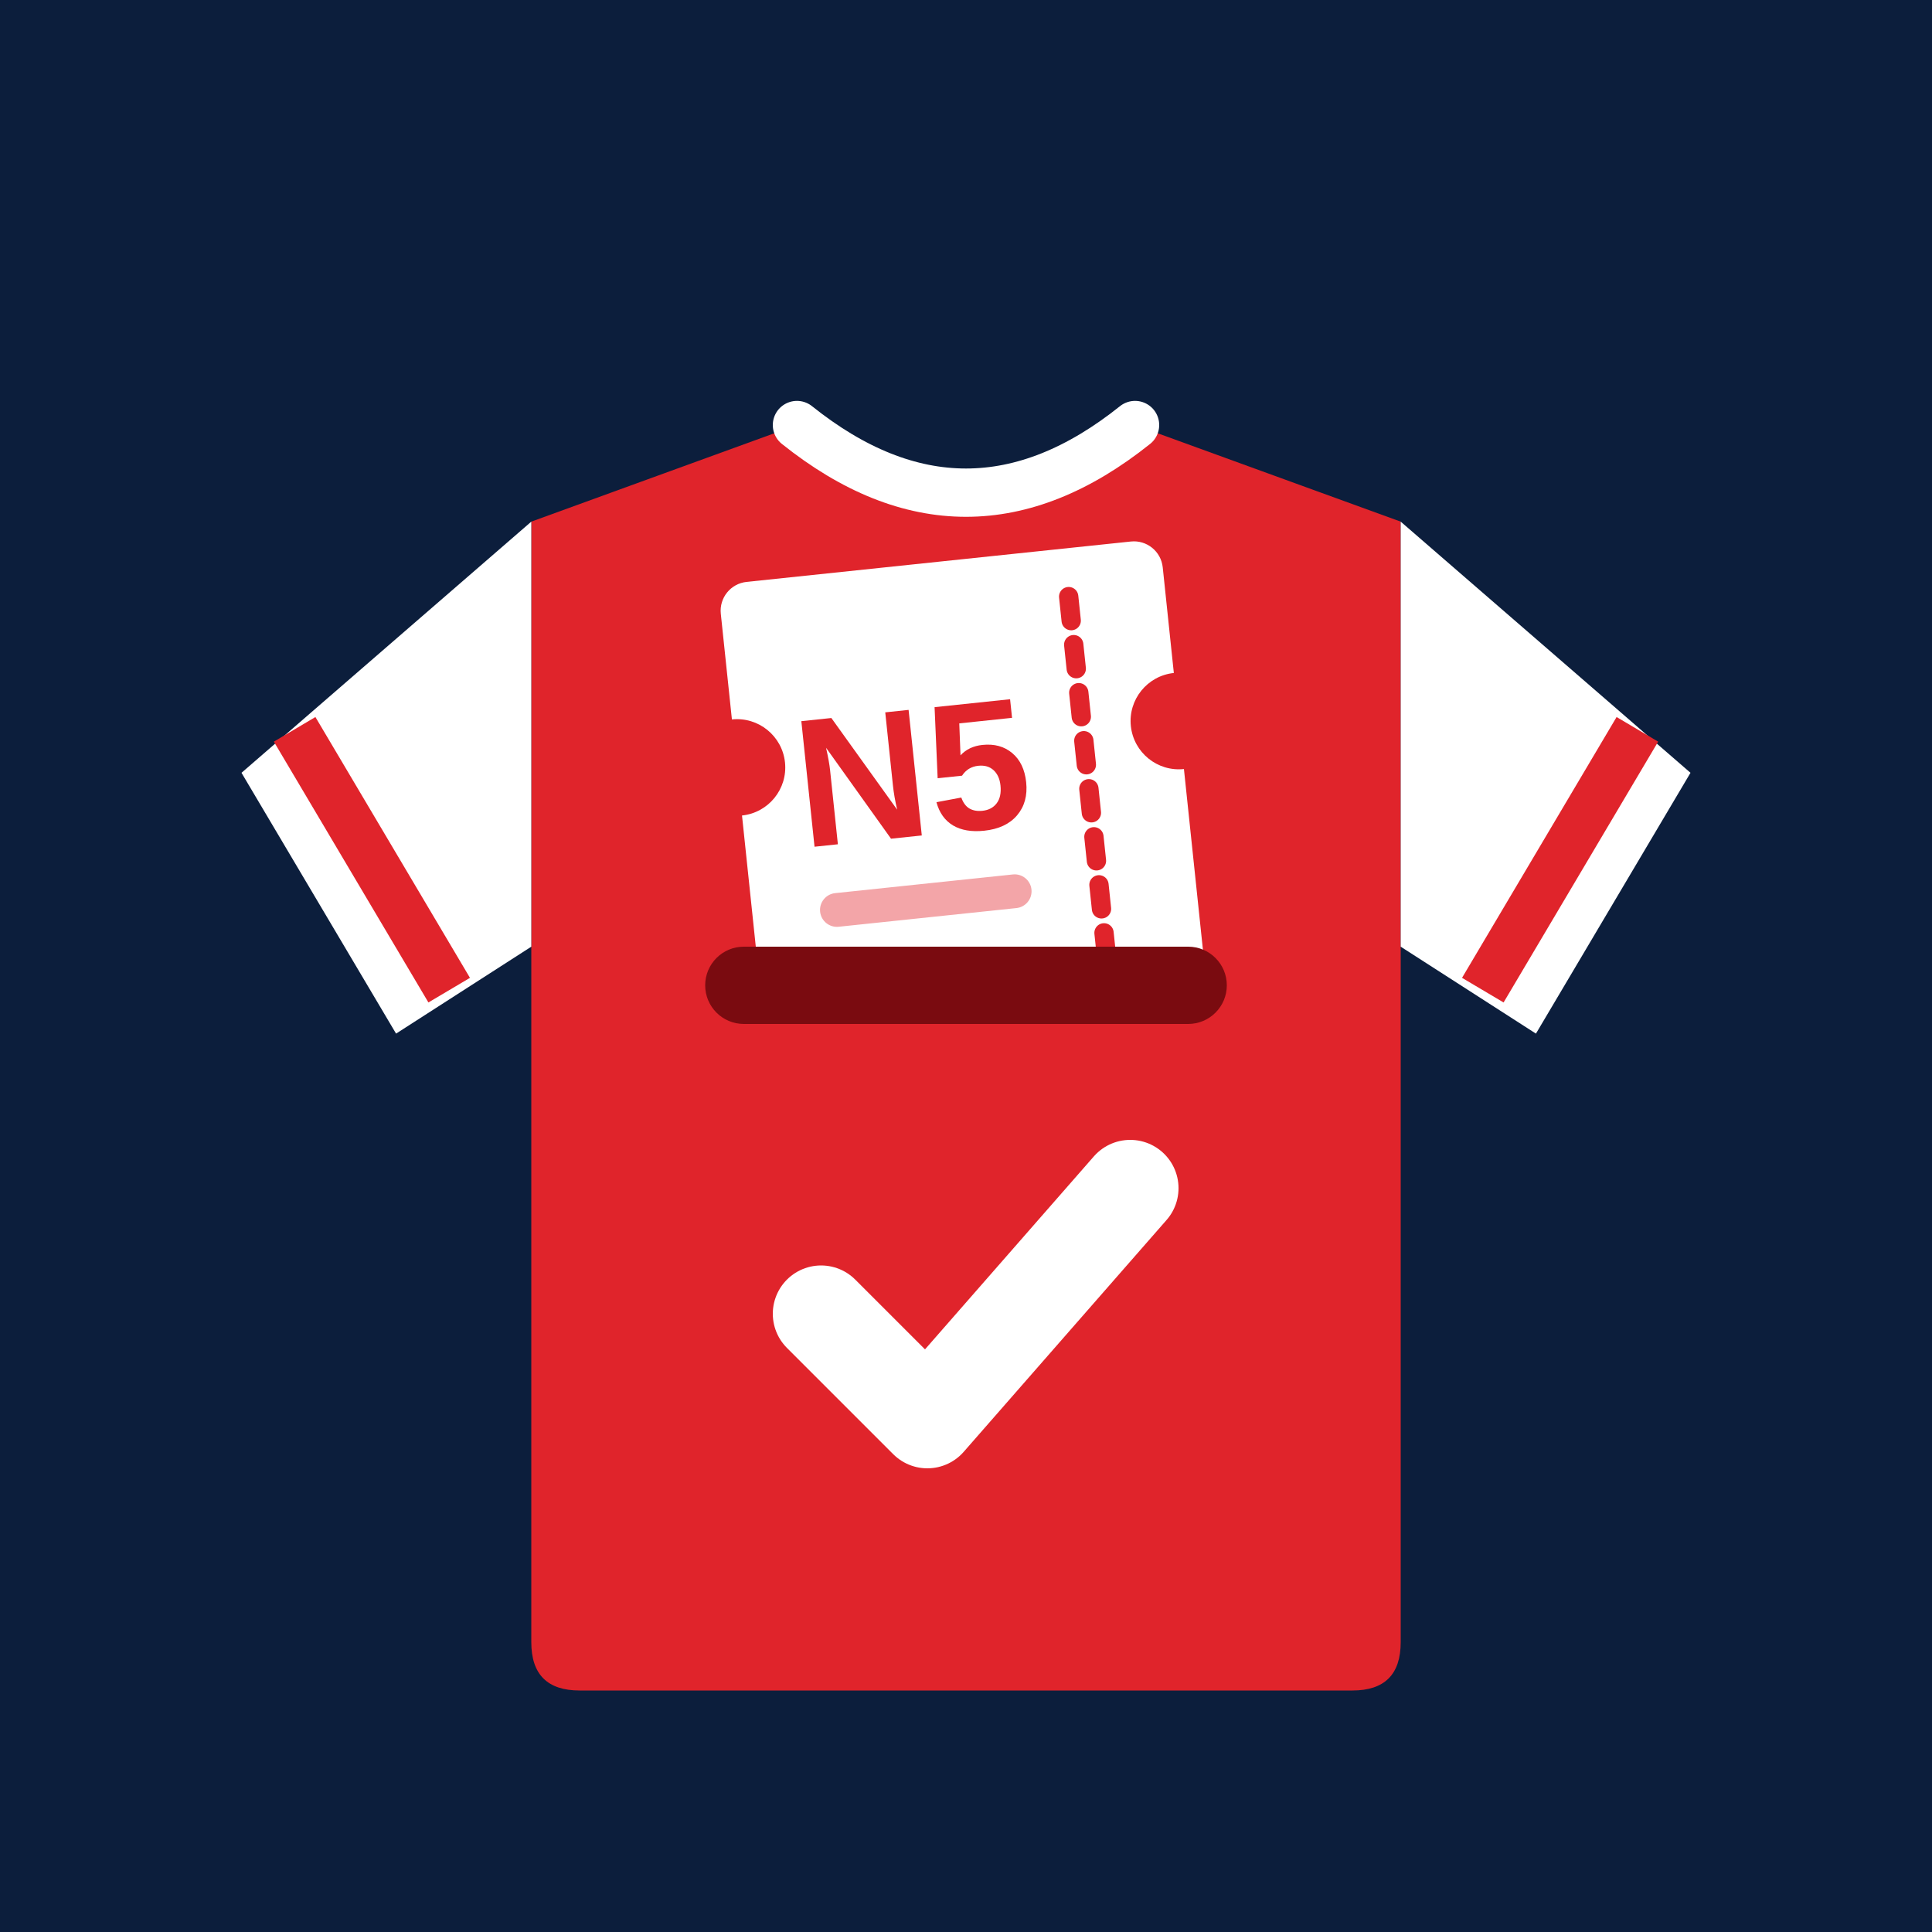
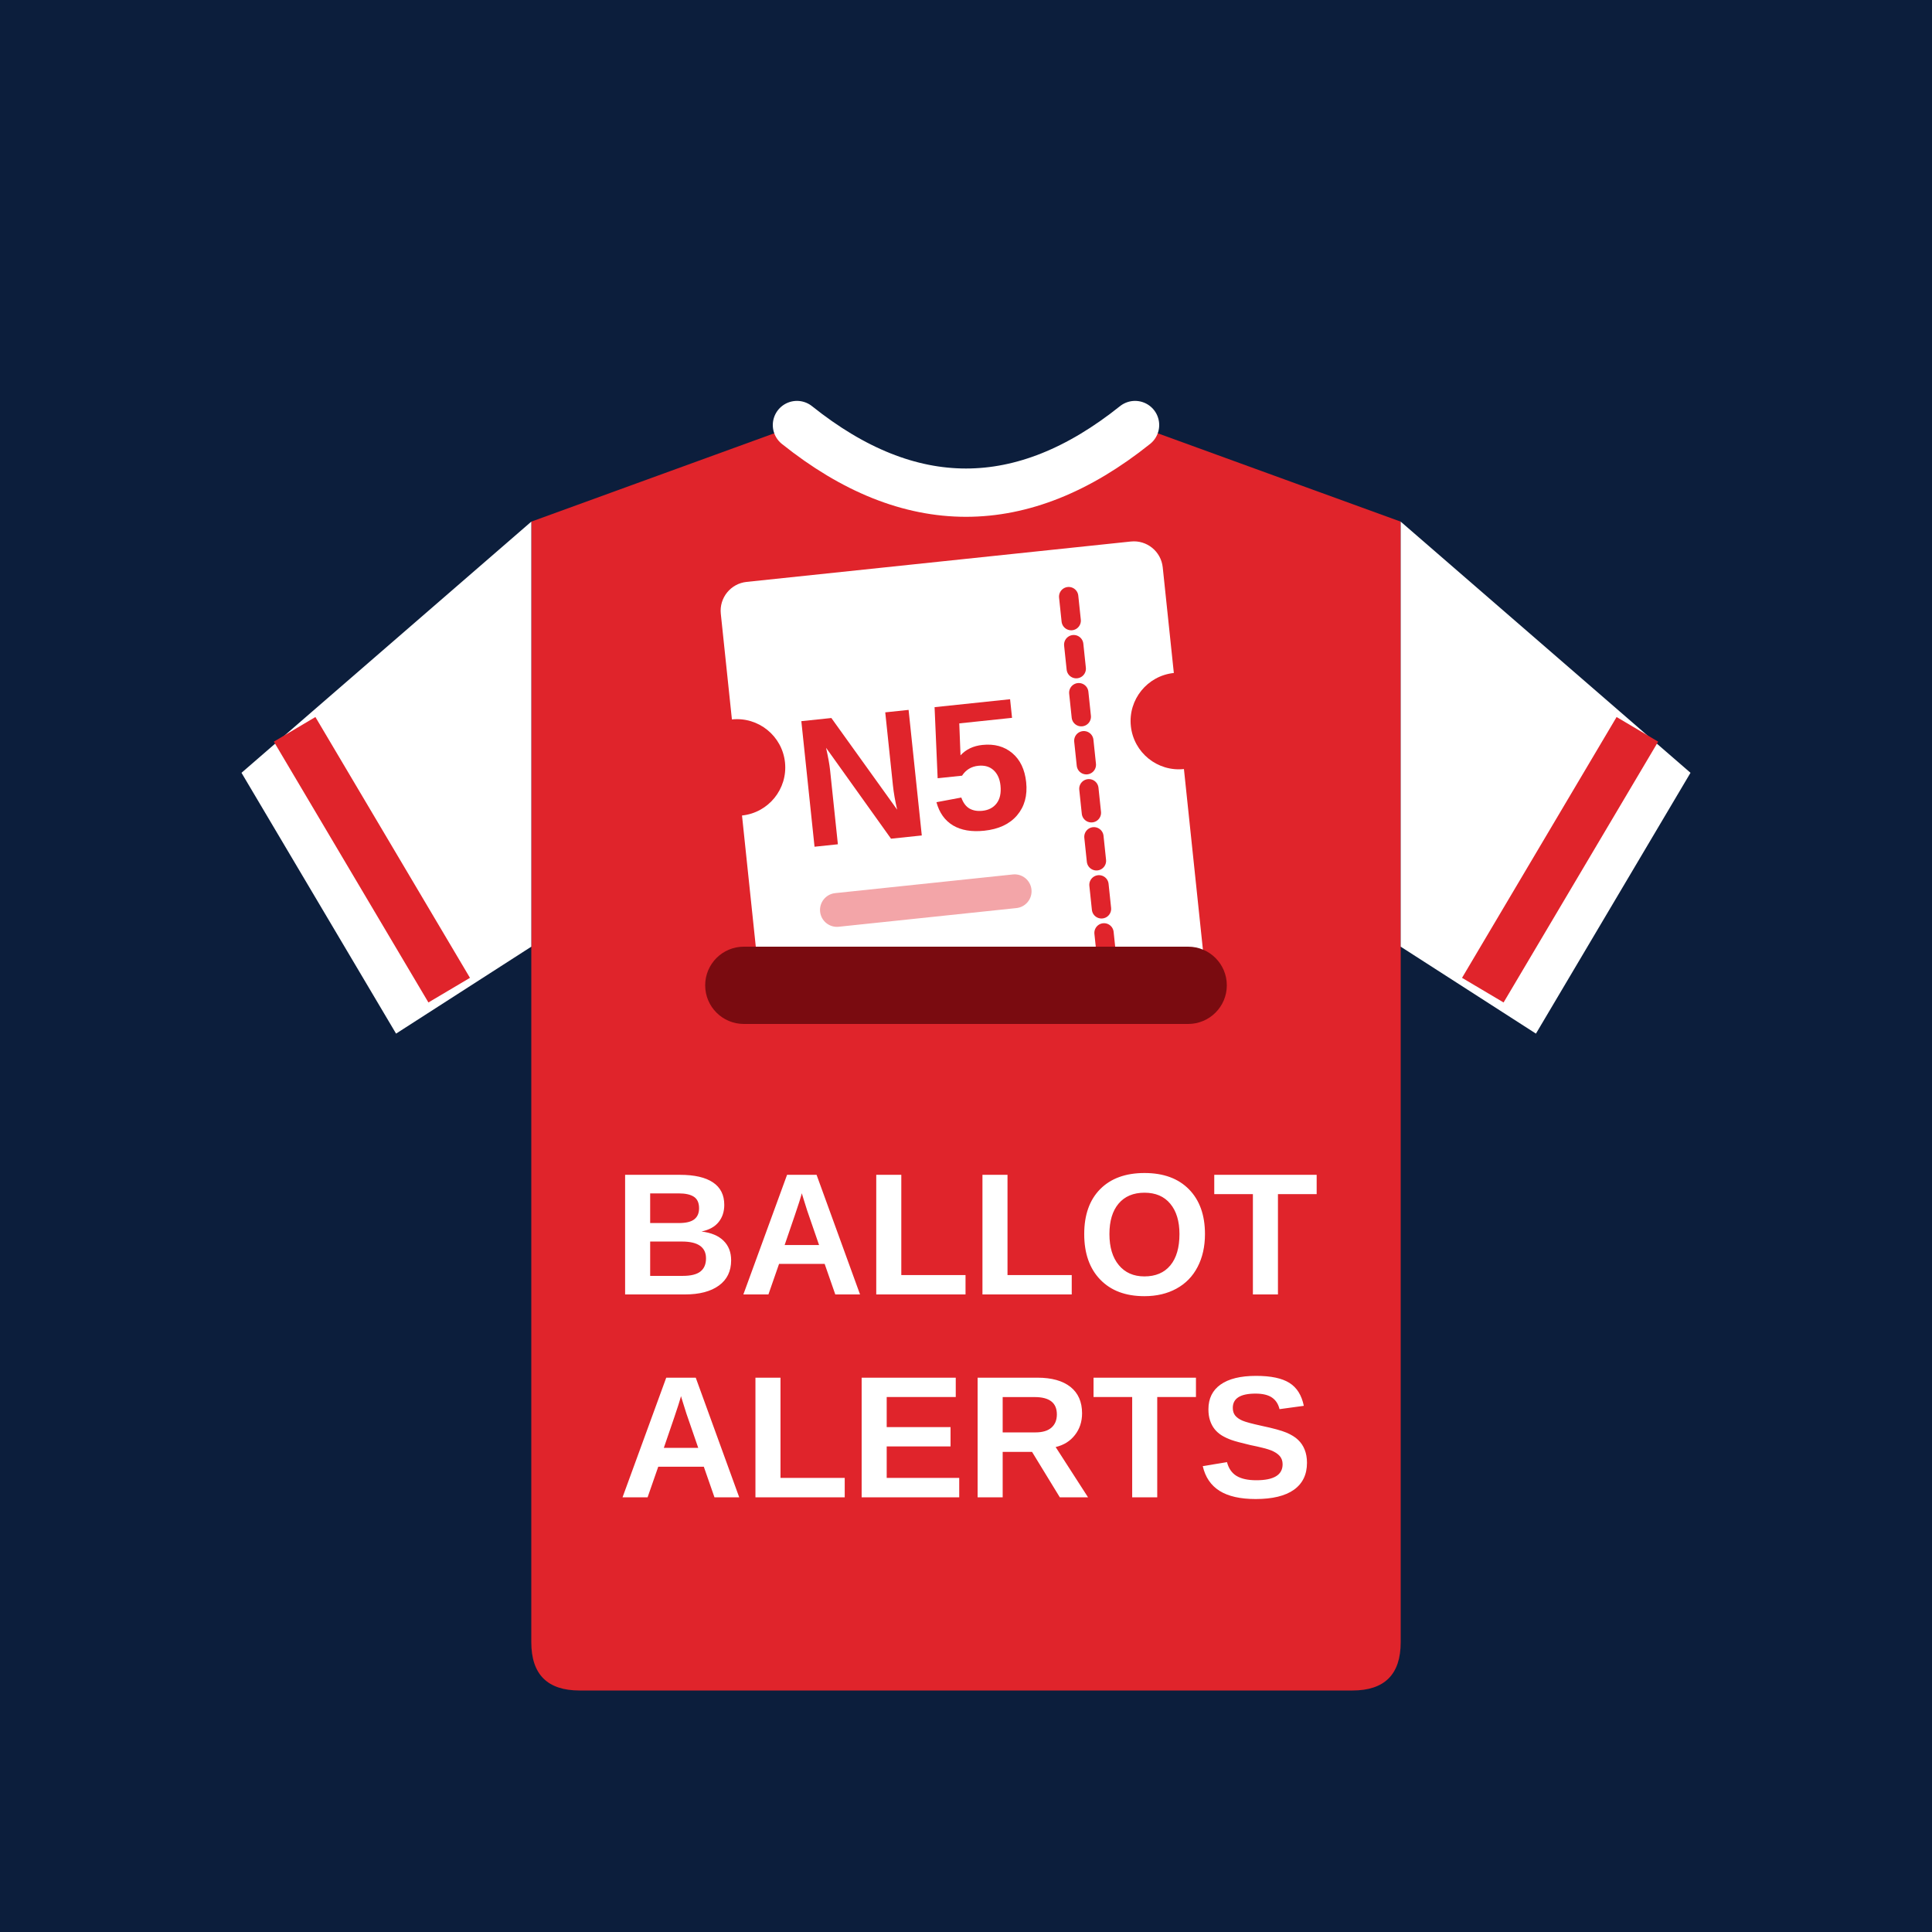
<svg xmlns="http://www.w3.org/2000/svg" viewBox="0 0 400 400" width="400" height="400">
  <rect width="400" height="400" fill="#0C1E3C" />
  <path d="M110 108 L165 88 Q200 116 235 88 L290 108 L290 340 Q290 350 280 350 L120 350 Q110 350 110 340 Z" fill="#E0242B" />
  <path d="M110 108 L50 160 L82 214 L110 196 Z" fill="#FFFFFF" />
  <path d="M290 108 L350 160 L318 214 L290 196 Z" fill="#FFFFFF" />
  <path d="M61 151 L93 205" stroke="#E0242B" stroke-width="10" />
  <path d="M339 151 L307 205" stroke="#E0242B" stroke-width="10" />
  <path d="M165 88 Q200 116 235 88" fill="none" stroke="#FFFFFF" stroke-width="10" stroke-linecap="round" />
  <clipPath id="above-slot">
    <rect width="400" height="204" />
  </clipPath>
  <g clip-path="url(#above-slot)">
    <g transform="rotate(-6 200 170)">
      <path d="M160 116 h80 a6 6 0 0 1 6 6 v22 a10 10 0 0 0 0 20 v60 h-92 v-60 a10 10 0 0 0 0 -20 v-22 a6 6 0 0 1 6 -6 z" fill="#FFFFFF" />
      <line x1="226" y1="126" x2="226" y2="210" stroke="#E0242B" stroke-width="4" stroke-dasharray="5 5" stroke-linecap="round" />
      <text x="190" y="172" text-anchor="middle" font-family="Arial Black, Arial, Helvetica, sans-serif" font-weight="900" font-size="38" fill="#E0242B">N5</text>
      <rect x="168" y="182" width="44" height="7" rx="3.5" fill="#F3A5A8" />
    </g>
  </g>
  <rect x="146" y="196" width="108" height="16" rx="8" fill="#7A0B10" />
-   <path d="M170 272 l22 22 l42 -48" fill="none" stroke="#FFFFFF" stroke-width="20" stroke-linecap="round" stroke-linejoin="round" />
+   <g font-family="Arial Black, Arial, Helvetica, sans-serif" font-weight="900" fill="#FFFFFF" text-anchor="middle">
+     <text x="200" y="268" font-size="36" textLength="150" lengthAdjust="spacingAndGlyphs">BALLOT</text>
+     <text x="200" y="310" font-size="36" textLength="150" lengthAdjust="spacingAndGlyphs">ALERTS</text>
+   </g>
</svg>
